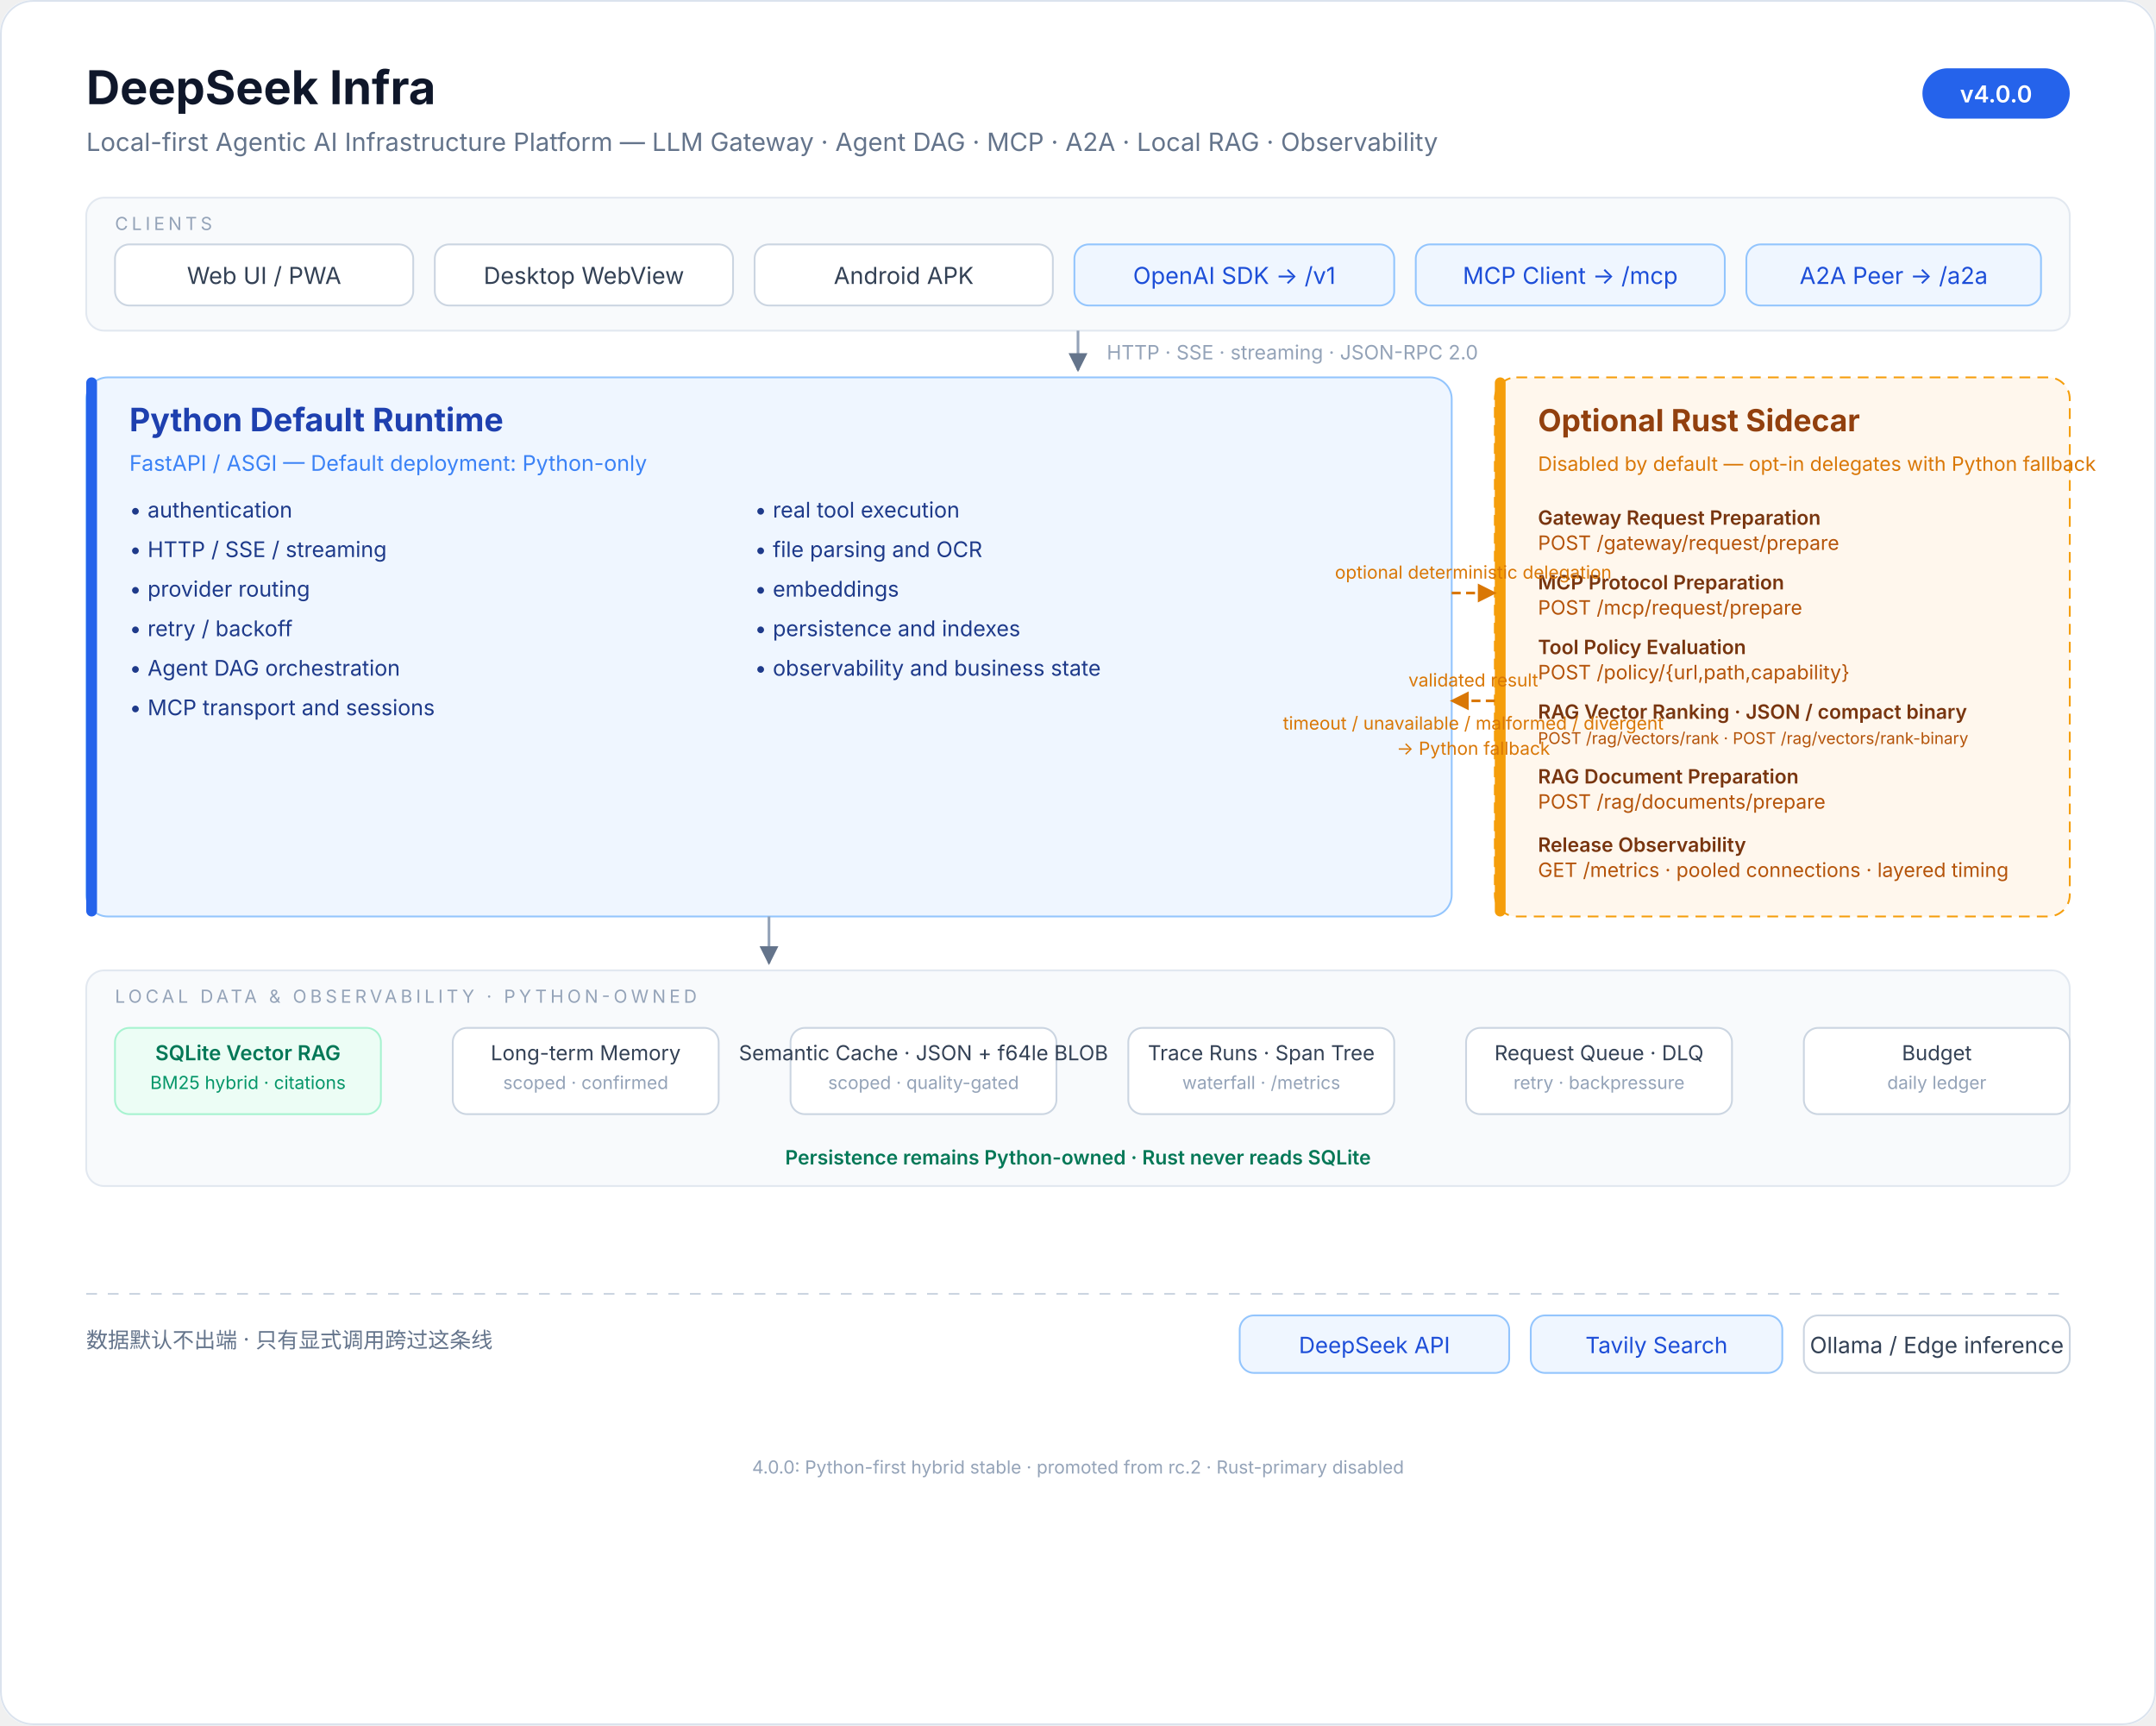
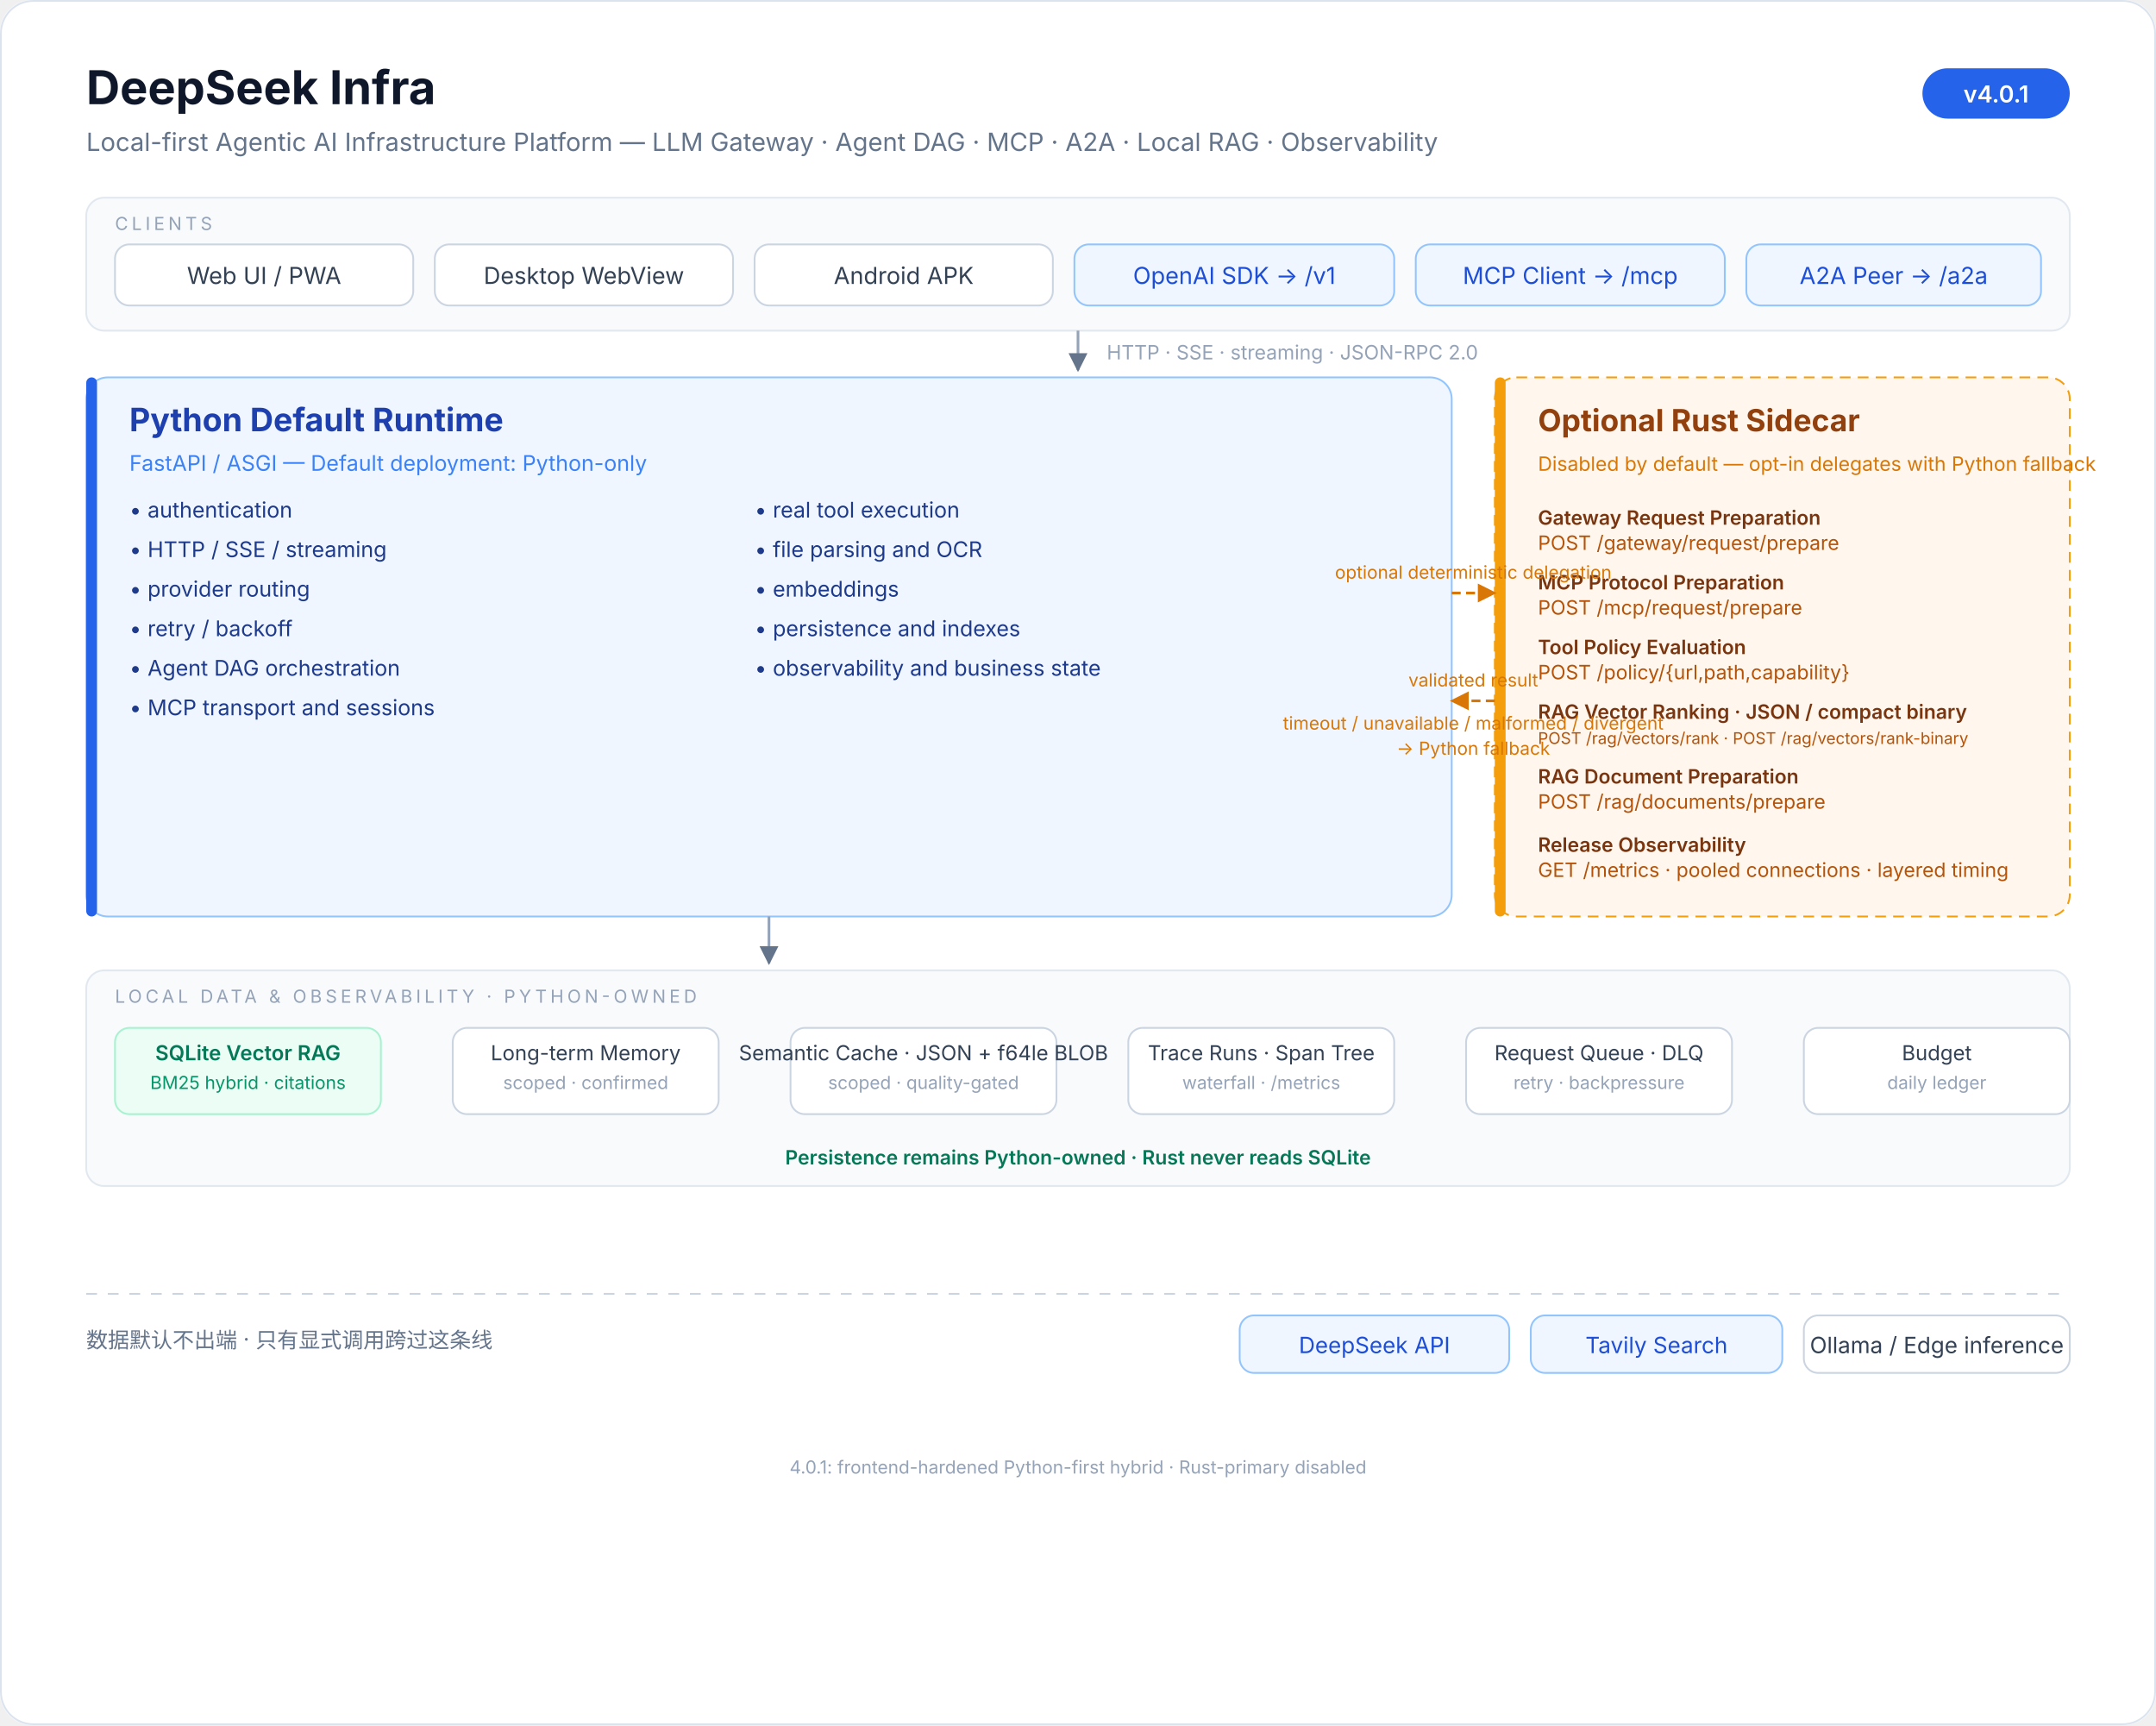
<svg xmlns="http://www.w3.org/2000/svg" viewBox="0 0 1200 960" font-family="ui-sans-serif, system-ui, -apple-system, 'Segoe UI', 'PingFang SC', 'Microsoft YaHei', sans-serif">
  <defs>
    <marker id="arrow" viewBox="0 0 10 10" refX="9" refY="5" markerWidth="7" markerHeight="7" orient="auto-start-reverse">
      <path d="M 0 0 L 10 5 L 0 10 z" fill="#64748b" />
    </marker>
    <marker id="rust-arrow" viewBox="0 0 10 10" refX="9" refY="5" markerWidth="7" markerHeight="7" orient="auto-start-reverse">
      <path d="M 0 0 L 10 5 L 0 10 z" fill="#d97706" />
    </marker>
  </defs>
  <rect x="0" y="0" width="1200" height="960" rx="18" fill="#ffffff" />
  <rect x="0.5" y="0.5" width="1199" height="959" rx="18" fill="none" stroke="#dbe3ee" />
  <text x="48" y="58" font-size="26" font-weight="700" fill="#0f172a">DeepSeek Infra</text>
  <text x="48" y="84" font-size="14" fill="#64748b">Local-first Agentic AI Infrastructure Platform — LLM Gateway · Agent DAG · MCP · A2A · Local RAG · Observability</text>
  <rect x="1070" y="38" width="82" height="28" rx="14" fill="#2563eb" />
-   <text x="1111" y="57" font-size="13" font-weight="600" fill="#ffffff" text-anchor="middle">v4.0.0</text>
+   <text x="1111" y="57" font-size="13" font-weight="600" fill="#ffffff" text-anchor="middle">v4.0.1</text>
  <rect x="48" y="110" width="1104" height="74" rx="10" fill="#f8fafc" stroke="#e2e8f0" />
  <text x="64" y="128" font-size="10" letter-spacing="2" fill="#94a3b8">CLIENTS</text>
  <g font-size="13" fill="#334155" text-anchor="middle">
    <rect x="64" y="136" width="166" height="34" rx="8" fill="#ffffff" stroke="#cbd5e1" />
    <text x="147" y="158">Web UI / PWA</text>
    <rect x="242" y="136" width="166" height="34" rx="8" fill="#ffffff" stroke="#cbd5e1" />
    <text x="325" y="158">Desktop WebView</text>
    <rect x="420" y="136" width="166" height="34" rx="8" fill="#ffffff" stroke="#cbd5e1" />
    <text x="503" y="158">Android APK</text>
    <rect x="598" y="136" width="178" height="34" rx="8" fill="#eff6ff" stroke="#93c5fd" />
    <text x="687" y="158" fill="#1d4ed8">OpenAI SDK → /v1</text>
    <rect x="788" y="136" width="172" height="34" rx="8" fill="#eff6ff" stroke="#93c5fd" />
    <text x="874" y="158" fill="#1d4ed8">MCP Client → /mcp</text>
    <rect x="972" y="136" width="164" height="34" rx="8" fill="#eff6ff" stroke="#93c5fd" />
    <text x="1054" y="158" fill="#1d4ed8">A2A Peer → /a2a</text>
  </g>
  <line x1="600" y1="184" x2="600" y2="206" stroke="#94a3b8" stroke-width="1.5" marker-end="url(#arrow)" />
  <text x="616" y="200" font-size="11" fill="#94a3b8">HTTP · SSE · streaming · JSON-RPC 2.0</text>
  <rect x="48" y="210" width="760" height="300" rx="12" fill="#eff6ff" stroke="#93c5fd" />
  <rect x="48" y="210" width="6" height="300" rx="3" fill="#2563eb" />
  <text x="72" y="240" font-size="18" font-weight="700" fill="#1e40af">Python Default Runtime</text>
  <text x="72" y="262" font-size="12" fill="#3b82f6">FastAPI / ASGI — Default deployment: Python-only</text>
  <g font-size="12" fill="#1e3a8a">
    <text x="72" y="288">• authentication</text>
    <text x="72" y="310">• HTTP / SSE / streaming</text>
    <text x="72" y="332">• provider routing</text>
    <text x="72" y="354">• retry / backoff</text>
    <text x="72" y="376">• Agent DAG orchestration</text>
    <text x="72" y="398">• MCP transport and sessions</text>
    <text x="420" y="288">• real tool execution</text>
    <text x="420" y="310">• file parsing and OCR</text>
    <text x="420" y="332">• embeddings</text>
    <text x="420" y="354">• persistence and indexes</text>
    <text x="420" y="376">• observability and business state</text>
  </g>
  <rect x="832" y="210" width="320" height="300" rx="12" fill="#fff7ed" stroke="#f59e0b" stroke-dasharray="6 4" />
  <rect x="832" y="210" width="6" height="300" rx="3" fill="#f59e0b" />
  <text x="856" y="240" font-size="17" font-weight="700" fill="#92400e">Optional Rust Sidecar</text>
  <text x="856" y="262" font-size="11" fill="#d97706">Disabled by default — opt-in delegates with Python fallback</text>
  <g font-size="11" fill="#78350f">
    <text x="856" y="292" font-weight="600">Gateway Request Preparation</text>
    <text x="856" y="306" fill="#b45309">POST /gateway/request/prepare</text>
    <text x="856" y="328" font-weight="600">MCP Protocol Preparation</text>
    <text x="856" y="342" fill="#b45309">POST /mcp/request/prepare</text>
    <text x="856" y="364" font-weight="600">Tool Policy Evaluation</text>
    <text x="856" y="378" fill="#b45309">POST /policy/{url,path,capability}</text>
    <text x="856" y="400" font-weight="600">RAG Vector Ranking · JSON / compact binary</text>
    <text x="856" y="414" font-size="9" fill="#b45309">POST /rag/vectors/rank · POST /rag/vectors/rank-binary</text>
    <text x="856" y="436" font-weight="600">RAG Document Preparation</text>
    <text x="856" y="450" fill="#b45309">POST /rag/documents/prepare</text>
    <text x="856" y="474" font-weight="600">Release Observability</text>
    <text x="856" y="488" fill="#b45309">GET /metrics · pooled connections · layered timing</text>
  </g>
  <line x1="808" y1="330" x2="832" y2="330" stroke="#d97706" stroke-width="1.5" stroke-dasharray="5 3" marker-end="url(#rust-arrow)" />
  <text x="820" y="322" font-size="10" fill="#d97706" text-anchor="middle">optional deterministic delegation</text>
  <line x1="832" y1="390" x2="808" y2="390" stroke="#d97706" stroke-width="1.5" stroke-dasharray="5 3" marker-end="url(#rust-arrow)" />
  <text x="820" y="382" font-size="10" fill="#d97706" text-anchor="middle">validated result</text>
  <text x="820" y="406" font-size="10" fill="#d97706" text-anchor="middle">timeout / unavailable / malformed / divergent</text>
  <text x="820" y="420" font-size="10" fill="#d97706" text-anchor="middle">→ Python fallback</text>
  <line x1="428" y1="510" x2="428" y2="536" stroke="#94a3b8" stroke-width="1.5" marker-end="url(#arrow)" />
  <rect x="48" y="540" width="1104" height="120" rx="10" fill="#f8fafc" stroke="#e2e8f0" />
  <text x="64" y="558" font-size="10" letter-spacing="2" fill="#94a3b8">LOCAL DATA &amp; OBSERVABILITY · PYTHON-OWNED</text>
  <g font-size="11.5" fill="#334155" text-anchor="middle">
    <rect x="64" y="572" width="148" height="48" rx="8" fill="#ecfdf5" stroke="#a7f3d0" />
    <text x="138" y="590" fill="#047857" font-weight="600">SQLite Vector RAG</text>
    <text x="138" y="606" font-size="10" fill="#059669">BM25 hybrid · citations</text>
    <rect x="252" y="572" width="148" height="48" rx="8" fill="#ffffff" stroke="#cbd5e1" />
    <text x="326" y="590">Long-term Memory</text>
    <text x="326" y="606" font-size="10" fill="#94a3b8">scoped · confirmed</text>
    <rect x="440" y="572" width="148" height="48" rx="8" fill="#ffffff" stroke="#cbd5e1" />
    <text x="514" y="590">Semantic Cache · JSON + f64le BLOB</text>
    <text x="514" y="606" font-size="10" fill="#94a3b8">scoped · quality-gated</text>
    <rect x="628" y="572" width="148" height="48" rx="8" fill="#ffffff" stroke="#cbd5e1" />
    <text x="702" y="590">Trace Runs · Span Tree</text>
    <text x="702" y="606" font-size="10" fill="#94a3b8">waterfall · /metrics</text>
    <rect x="816" y="572" width="148" height="48" rx="8" fill="#ffffff" stroke="#cbd5e1" />
    <text x="890" y="590">Request Queue · DLQ</text>
    <text x="890" y="606" font-size="10" fill="#94a3b8">retry · backpressure</text>
    <rect x="1004" y="572" width="148" height="48" rx="8" fill="#ffffff" stroke="#cbd5e1" />
    <text x="1078" y="590">Budget</text>
    <text x="1078" y="606" font-size="10" fill="#94a3b8">daily ledger</text>
  </g>
  <text x="600" y="648" font-size="11" fill="#047857" text-anchor="middle" font-weight="600">Persistence remains Python-owned · Rust never reads SQLite</text>
  <line x1="48" y1="720" x2="1152" y2="720" stroke="#cbd5e1" stroke-dasharray="6 6" />
  <text x="48" y="750" font-size="12" fill="#64748b">数据默认不出端 · 只有显式调用跨过这条线</text>
  <g font-size="12.5" text-anchor="middle">
    <rect x="690" y="732" width="150" height="32" rx="8" fill="#eff6ff" stroke="#93c5fd" />
    <text x="765" y="753" fill="#1d4ed8">DeepSeek API</text>
    <rect x="852" y="732" width="140" height="32" rx="8" fill="#eff6ff" stroke="#93c5fd" />
    <text x="922" y="753" fill="#1d4ed8">Tavily Search</text>
    <rect x="1004" y="732" width="148" height="32" rx="8" fill="#ffffff" stroke="#cbd5e1" />
    <text x="1078" y="753" fill="#334155">Ollama / Edge inference</text>
  </g>
-   <text x="600" y="820" font-size="10" fill="#94a3b8" text-anchor="middle">4.0.0: Python-first hybrid stable · promoted from rc.2 · Rust-primary disabled</text>
+   <text x="600" y="820" font-size="10" fill="#94a3b8" text-anchor="middle">4.0.1: frontend-hardened Python-first hybrid · Rust-primary disabled</text>
</svg>
